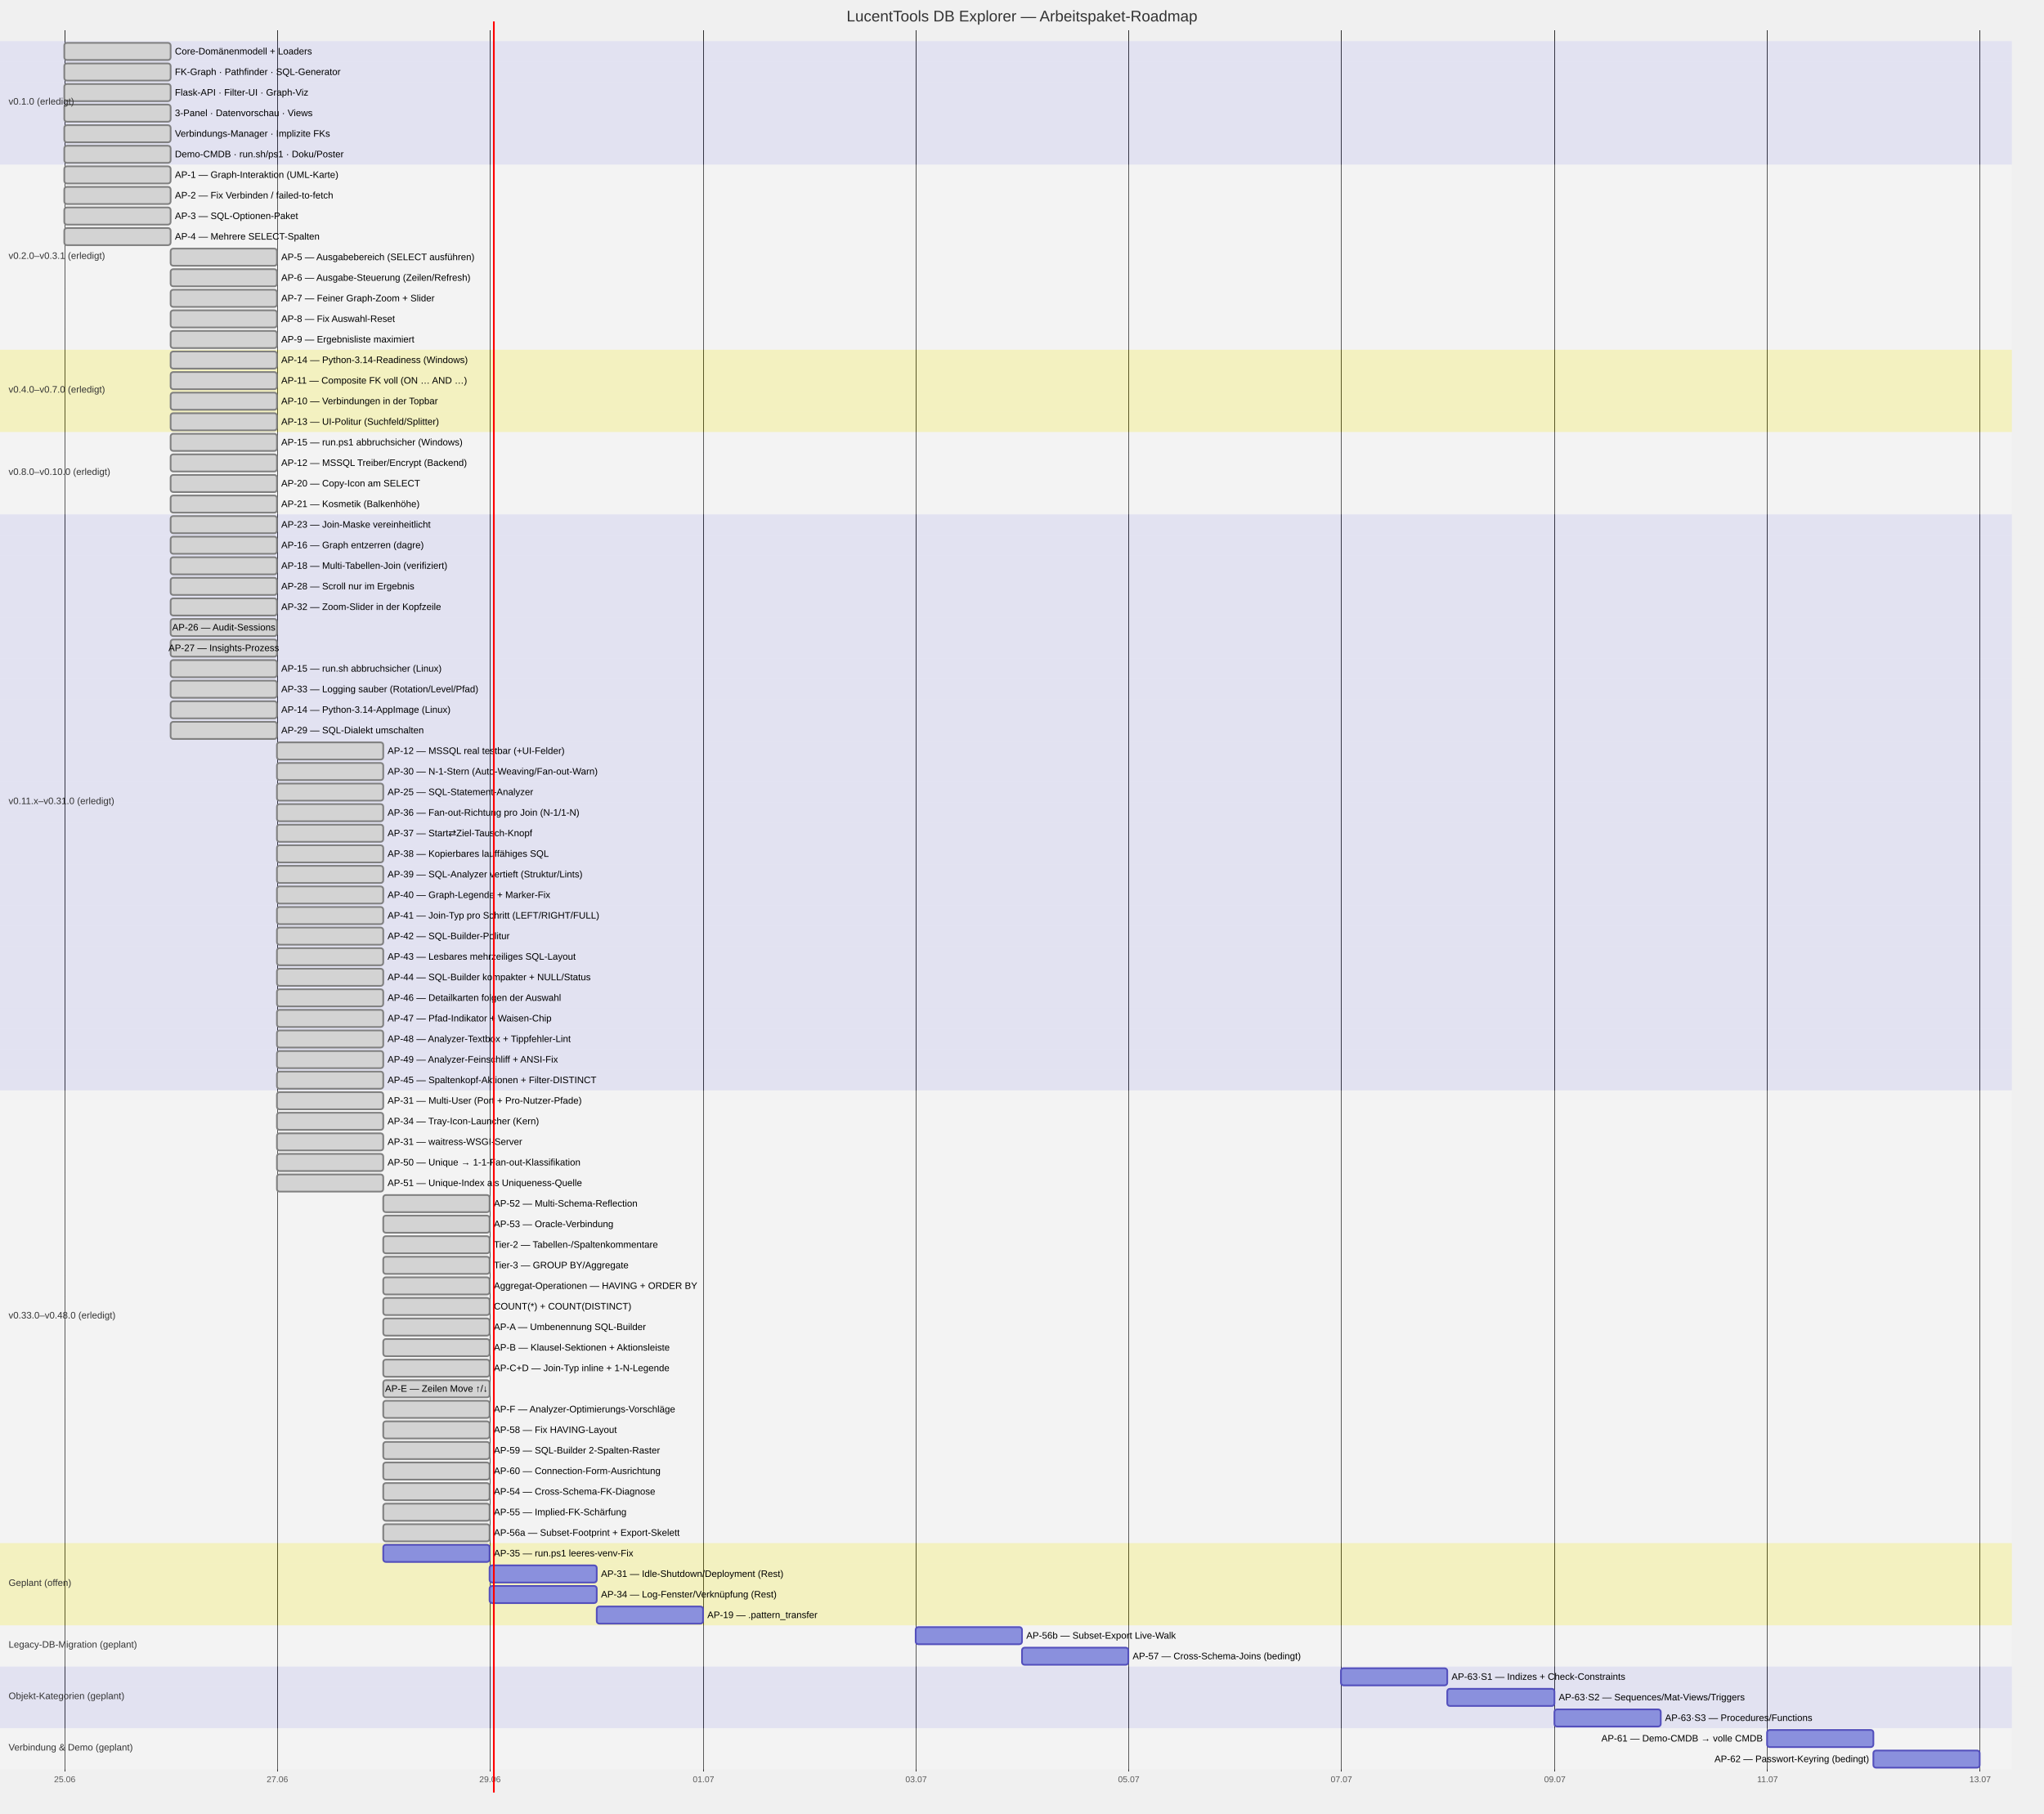
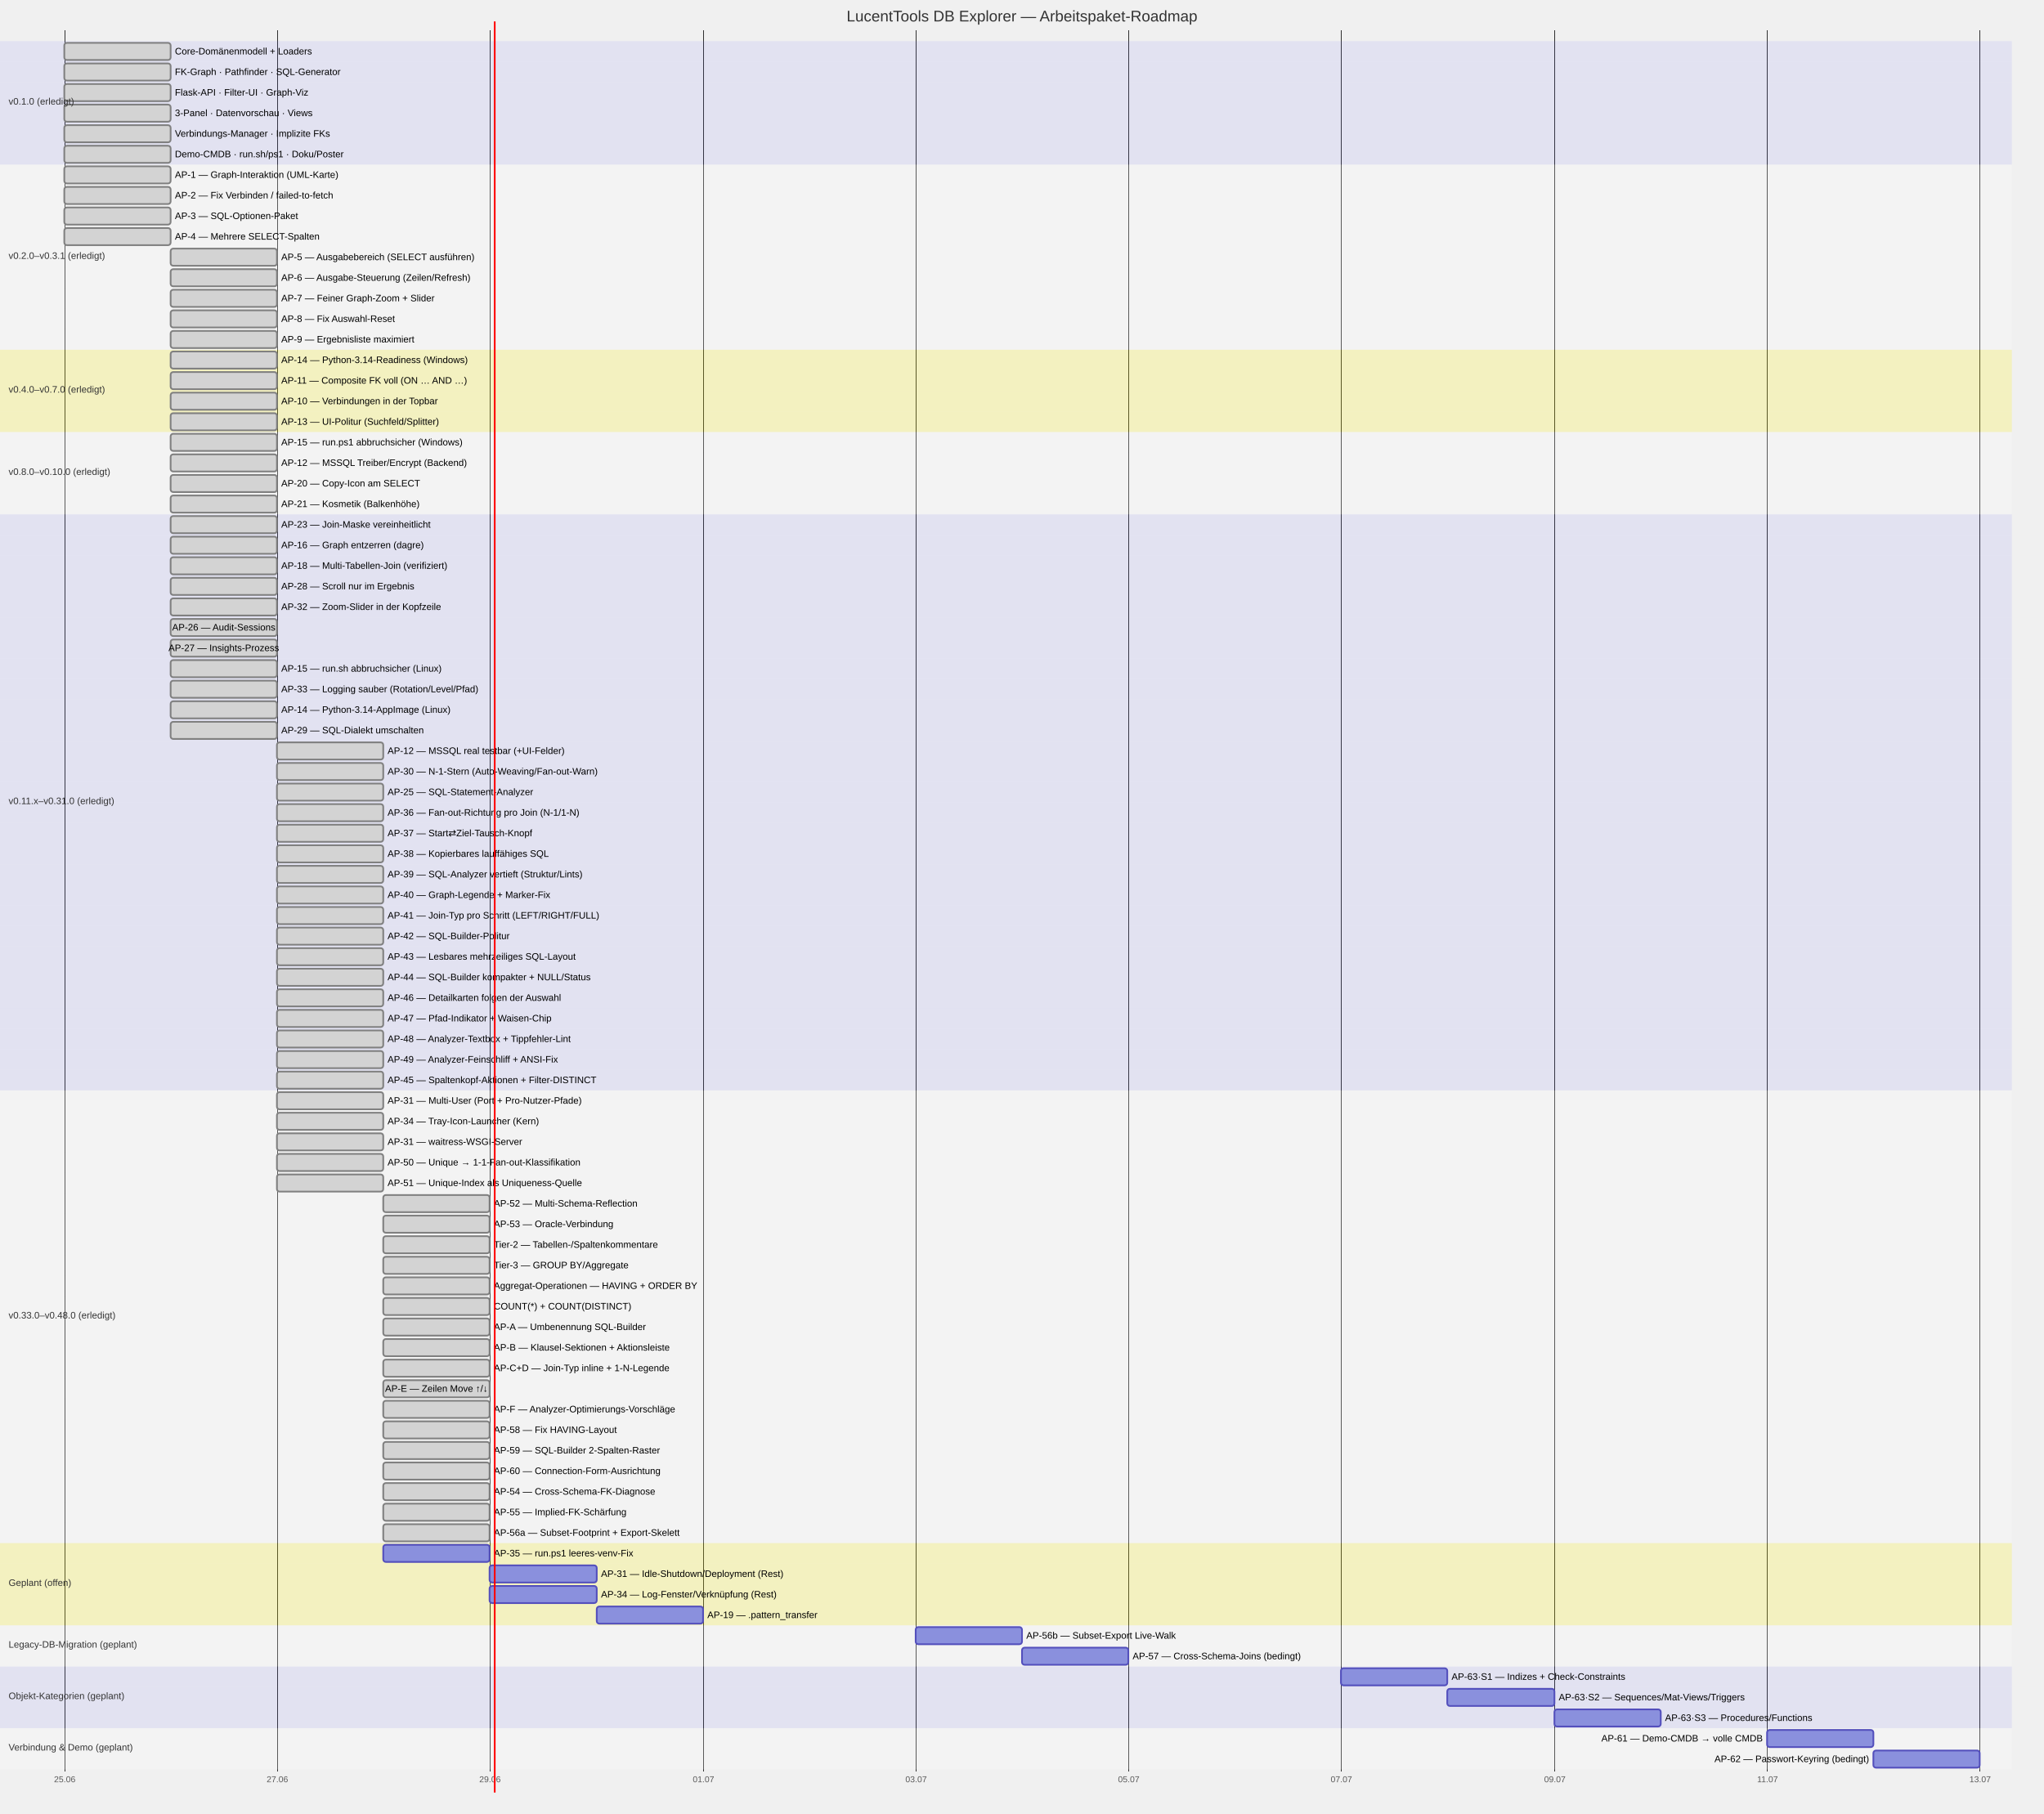
<svg xmlns="http://www.w3.org/2000/svg" id="my-svg" width="2384" viewBox="0 0 2384 2116" style="max-width: 2384px; background-color: transparent;" role="graphics-document document" aria-roledescription="gantt">
  <style>#my-svg{font-family:"trebuchet ms",verdana,arial,sans-serif;font-size:16px;fill:#333;}@keyframes edge-animation-frame{from{stroke-dashoffset:0;}}@keyframes dash{to{stroke-dashoffset:0;}}#my-svg .edge-animation-slow{stroke-dasharray:9,5!important;stroke-dashoffset:900;animation:dash 50s linear infinite;stroke-linecap:round;}#my-svg .edge-animation-fast{stroke-dasharray:9,5!important;stroke-dashoffset:900;animation:dash 20s linear infinite;stroke-linecap:round;}#my-svg .error-icon{fill:#552222;}#my-svg .error-text{fill:#552222;stroke:#552222;}#my-svg .edge-thickness-normal{stroke-width:1px;}#my-svg .edge-thickness-thick{stroke-width:3.5px;}#my-svg .edge-pattern-solid{stroke-dasharray:0;}#my-svg .edge-thickness-invisible{stroke-width:0;fill:none;}#my-svg .edge-pattern-dashed{stroke-dasharray:3;}#my-svg .edge-pattern-dotted{stroke-dasharray:2;}#my-svg .marker{fill:#333333;stroke:#333333;}#my-svg .marker.cross{stroke:#333333;}#my-svg svg{font-family:"trebuchet ms",verdana,arial,sans-serif;font-size:16px;}#my-svg p{margin:0;}#my-svg .mermaid-main-font{font-family:"trebuchet ms",verdana,arial,sans-serif;}#my-svg .exclude-range{fill:#eeeeee;}#my-svg .section{stroke:none;opacity:0.2;}#my-svg .section0{fill:rgba(102, 102, 255, 0.49);}#my-svg .section2{fill:#fff400;}#my-svg .section1,#my-svg .section3{fill:white;opacity:0.2;}#my-svg .sectionTitle0{fill:#333;}#my-svg .sectionTitle1{fill:#333;}#my-svg .sectionTitle2{fill:#333;}#my-svg .sectionTitle3{fill:#333;}#my-svg .sectionTitle{text-anchor:start;font-family:"trebuchet ms",verdana,arial,sans-serif;}#my-svg .grid .tick{stroke:lightgrey;opacity:0.8;shape-rendering:crispEdges;}#my-svg .grid .tick text{font-family:"trebuchet ms",verdana,arial,sans-serif;fill:#333;}#my-svg .grid path{stroke-width:0;}#my-svg .today{fill:none;stroke:red;stroke-width:2px;}#my-svg .task{stroke-width:2;}#my-svg .taskText{text-anchor:middle;font-family:"trebuchet ms",verdana,arial,sans-serif;}#my-svg .taskTextOutsideRight{fill:black;text-anchor:start;font-family:"trebuchet ms",verdana,arial,sans-serif;}#my-svg .taskTextOutsideLeft{fill:black;text-anchor:end;}#my-svg .task.clickable{cursor:pointer;}#my-svg .taskText.clickable{cursor:pointer;fill:#003163!important;font-weight:bold;}#my-svg .taskTextOutsideLeft.clickable{cursor:pointer;fill:#003163!important;font-weight:bold;}#my-svg .taskTextOutsideRight.clickable{cursor:pointer;fill:#003163!important;font-weight:bold;}#my-svg .taskText0,#my-svg .taskText1,#my-svg .taskText2,#my-svg .taskText3{fill:white;}#my-svg .task0,#my-svg .task1,#my-svg .task2,#my-svg .task3{fill:#8a90dd;stroke:#534fbc;}#my-svg .taskTextOutside0,#my-svg .taskTextOutside2{fill:black;}#my-svg .taskTextOutside1,#my-svg .taskTextOutside3{fill:black;}#my-svg .active0,#my-svg .active1,#my-svg .active2,#my-svg .active3{fill:#bfc7ff;stroke:#534fbc;}#my-svg .activeText0,#my-svg .activeText1,#my-svg .activeText2,#my-svg .activeText3{fill:black!important;}#my-svg .done0,#my-svg .done1,#my-svg .done2,#my-svg .done3{stroke:grey;fill:lightgrey;stroke-width:2;}#my-svg .doneText0,#my-svg .doneText1,#my-svg .doneText2,#my-svg .doneText3{fill:black!important;}#my-svg .doneText0.taskTextOutsideLeft,#my-svg .doneText0.taskTextOutsideRight,#my-svg .doneText1.taskTextOutsideLeft,#my-svg .doneText1.taskTextOutsideRight,#my-svg .doneText2.taskTextOutsideLeft,#my-svg .doneText2.taskTextOutsideRight,#my-svg .doneText3.taskTextOutsideLeft,#my-svg .doneText3.taskTextOutsideRight{fill:black!important;}#my-svg .crit0,#my-svg .crit1,#my-svg .crit2,#my-svg .crit3{stroke:#ff8888;fill:red;stroke-width:2;}#my-svg .activeCrit0,#my-svg .activeCrit1,#my-svg .activeCrit2,#my-svg .activeCrit3{stroke:#ff8888;fill:#bfc7ff;stroke-width:2;}#my-svg .doneCrit0,#my-svg .doneCrit1,#my-svg .doneCrit2,#my-svg .doneCrit3{stroke:#ff8888;fill:lightgrey;stroke-width:2;cursor:pointer;shape-rendering:crispEdges;}#my-svg .milestone{transform:rotate(45deg) scale(0.8,0.8);}#my-svg .milestoneText{font-style:italic;}#my-svg .doneCritText0,#my-svg .doneCritText1,#my-svg .doneCritText2,#my-svg .doneCritText3{fill:black!important;}#my-svg .doneCritText0.taskTextOutsideLeft,#my-svg .doneCritText0.taskTextOutsideRight,#my-svg .doneCritText1.taskTextOutsideLeft,#my-svg .doneCritText1.taskTextOutsideRight,#my-svg .doneCritText2.taskTextOutsideLeft,#my-svg .doneCritText2.taskTextOutsideRight,#my-svg .doneCritText3.taskTextOutsideLeft,#my-svg .doneCritText3.taskTextOutsideRight{fill:black!important;}#my-svg .vert{stroke:navy;}#my-svg .vertText{font-size:15px;text-anchor:middle;fill:navy!important;}#my-svg .activeCritText0,#my-svg .activeCritText1,#my-svg .activeCritText2,#my-svg .activeCritText3{fill:black!important;}#my-svg .titleText{text-anchor:middle;font-size:18px;fill:#333;font-family:"trebuchet ms",verdana,arial,sans-serif;}#my-svg .node .neo-node{stroke:#9370DB;}#my-svg [data-look="neo"].node rect,#my-svg [data-look="neo"].cluster rect,#my-svg [data-look="neo"].node polygon{stroke:#9370DB;filter:drop-shadow(1px 2px 2px rgba(185, 185, 185, 1));}#my-svg [data-look="neo"].node path{stroke:#9370DB;stroke-width:1px;}#my-svg [data-look="neo"].node .outer-path{filter:drop-shadow(1px 2px 2px rgba(185, 185, 185, 1));}#my-svg [data-look="neo"].node .neo-line path{stroke:#9370DB;filter:none;}#my-svg [data-look="neo"].node circle{stroke:#9370DB;filter:drop-shadow(1px 2px 2px rgba(185, 185, 185, 1));}#my-svg [data-look="neo"].node circle .state-start{fill:#000000;}#my-svg [data-look="neo"].icon-shape .icon{fill:#9370DB;filter:drop-shadow(1px 2px 2px rgba(185, 185, 185, 1));}#my-svg [data-look="neo"].icon-shape .icon-neo path{stroke:#9370DB;filter:drop-shadow(1px 2px 2px rgba(185, 185, 185, 1));}#my-svg :root{--mermaid-font-family:"trebuchet ms",verdana,arial,sans-serif;}</style>
  <g />
  <g class="grid" transform="translate(75, 2066)" fill="none" font-size="10" font-family="sans-serif" text-anchor="middle">
    <path class="domain" stroke="currentColor" d="M0.5,-2031V0.5H2234.5V-2031" />
    <g class="tick" opacity="1" transform="translate(0.5,0)">
      <line stroke="currentColor" y2="-2031" />
      <text fill="#000" y="3" dy="1em" stroke="none" font-size="10" style="text-anchor: middle;"> 25.06</text>
    </g>
    <g class="tick" opacity="1" transform="translate(248.5,0)">
      <line stroke="currentColor" y2="-2031" />
      <text fill="#000" y="3" dy="1em" stroke="none" font-size="10" style="text-anchor: middle;"> 27.06</text>
    </g>
    <g class="tick" opacity="1" transform="translate(496.5,0)">
      <line stroke="currentColor" y2="-2031" />
      <text fill="#000" y="3" dy="1em" stroke="none" font-size="10" style="text-anchor: middle;"> 29.06</text>
    </g>
    <g class="tick" opacity="1" transform="translate(745.5,0)">
      <line stroke="currentColor" y2="-2031" />
      <text fill="#000" y="3" dy="1em" stroke="none" font-size="10" style="text-anchor: middle;"> 01.07</text>
    </g>
    <g class="tick" opacity="1" transform="translate(993.5,0)">
      <line stroke="currentColor" y2="-2031" />
      <text fill="#000" y="3" dy="1em" stroke="none" font-size="10" style="text-anchor: middle;"> 03.07</text>
    </g>
    <g class="tick" opacity="1" transform="translate(1241.5,0)">
      <line stroke="currentColor" y2="-2031" />
      <text fill="#000" y="3" dy="1em" stroke="none" font-size="10" style="text-anchor: middle;"> 05.07</text>
    </g>
    <g class="tick" opacity="1" transform="translate(1489.5,0)">
      <line stroke="currentColor" y2="-2031" />
      <text fill="#000" y="3" dy="1em" stroke="none" font-size="10" style="text-anchor: middle;"> 07.07</text>
    </g>
    <g class="tick" opacity="1" transform="translate(1738.5,0)">
      <line stroke="currentColor" y2="-2031" />
      <text fill="#000" y="3" dy="1em" stroke="none" font-size="10" style="text-anchor: middle;"> 09.07</text>
    </g>
    <g class="tick" opacity="1" transform="translate(1986.5,0)">
      <line stroke="currentColor" y2="-2031" />
      <text fill="#000" y="3" dy="1em" stroke="none" font-size="10" style="text-anchor: middle;"> 11.07</text>
    </g>
    <g class="tick" opacity="1" transform="translate(2234.5,0)">
      <line stroke="currentColor" y2="-2031" />
      <text fill="#000" y="3" dy="1em" stroke="none" font-size="10" style="text-anchor: middle;"> 13.07</text>
    </g>
  </g>
  <g>
    <rect x="0" y="48" width="2346.5" height="24" class="section section0" />
    <rect x="0" y="72" width="2346.5" height="24" class="section section0" />
    <rect x="0" y="96" width="2346.5" height="24" class="section section0" />
    <rect x="0" y="120" width="2346.5" height="24" class="section section0" />
    <rect x="0" y="144" width="2346.5" height="24" class="section section0" />
    <rect x="0" y="168" width="2346.5" height="24" class="section section0" />
    <rect x="0" y="192" width="2346.5" height="24" class="section section1" />
    <rect x="0" y="216" width="2346.5" height="24" class="section section1" />
    <rect x="0" y="240" width="2346.5" height="24" class="section section1" />
    <rect x="0" y="264" width="2346.5" height="24" class="section section1" />
    <rect x="0" y="288" width="2346.5" height="24" class="section section1" />
    <rect x="0" y="312" width="2346.5" height="24" class="section section1" />
    <rect x="0" y="336" width="2346.5" height="24" class="section section1" />
    <rect x="0" y="360" width="2346.5" height="24" class="section section1" />
    <rect x="0" y="384" width="2346.5" height="24" class="section section1" />
    <rect x="0" y="408" width="2346.5" height="24" class="section section2" />
    <rect x="0" y="432" width="2346.5" height="24" class="section section2" />
    <rect x="0" y="456" width="2346.5" height="24" class="section section2" />
    <rect x="0" y="480" width="2346.5" height="24" class="section section2" />
    <rect x="0" y="504" width="2346.5" height="24" class="section section3" />
    <rect x="0" y="528" width="2346.5" height="24" class="section section3" />
    <rect x="0" y="552" width="2346.5" height="24" class="section section3" />
    <rect x="0" y="576" width="2346.5" height="24" class="section section3" />
    <rect x="0" y="600" width="2346.5" height="24" class="section section0" />
    <rect x="0" y="624" width="2346.5" height="24" class="section section0" />
    <rect x="0" y="648" width="2346.5" height="24" class="section section0" />
    <rect x="0" y="672" width="2346.5" height="24" class="section section0" />
    <rect x="0" y="696" width="2346.5" height="24" class="section section0" />
    <rect x="0" y="720" width="2346.5" height="24" class="section section0" />
    <rect x="0" y="744" width="2346.5" height="24" class="section section0" />
    <rect x="0" y="768" width="2346.5" height="24" class="section section0" />
    <rect x="0" y="792" width="2346.5" height="24" class="section section0" />
    <rect x="0" y="816" width="2346.5" height="24" class="section section0" />
    <rect x="0" y="840" width="2346.5" height="24" class="section section0" />
    <rect x="0" y="864" width="2346.5" height="24" class="section section0" />
    <rect x="0" y="888" width="2346.5" height="24" class="section section0" />
    <rect x="0" y="912" width="2346.5" height="24" class="section section0" />
    <rect x="0" y="936" width="2346.5" height="24" class="section section0" />
    <rect x="0" y="960" width="2346.5" height="24" class="section section0" />
    <rect x="0" y="984" width="2346.5" height="24" class="section section0" />
    <rect x="0" y="1008" width="2346.5" height="24" class="section section0" />
    <rect x="0" y="1032" width="2346.5" height="24" class="section section0" />
    <rect x="0" y="1056" width="2346.5" height="24" class="section section0" />
    <rect x="0" y="1080" width="2346.5" height="24" class="section section0" />
    <rect x="0" y="1104" width="2346.5" height="24" class="section section0" />
    <rect x="0" y="1128" width="2346.5" height="24" class="section section0" />
    <rect x="0" y="1152" width="2346.5" height="24" class="section section0" />
    <rect x="0" y="1176" width="2346.5" height="24" class="section section0" />
    <rect x="0" y="1200" width="2346.5" height="24" class="section section0" />
    <rect x="0" y="1224" width="2346.5" height="24" class="section section0" />
    <rect x="0" y="1248" width="2346.5" height="24" class="section section0" />
    <rect x="0" y="1272" width="2346.5" height="24" class="section section1" />
    <rect x="0" y="1296" width="2346.5" height="24" class="section section1" />
    <rect x="0" y="1320" width="2346.5" height="24" class="section section1" />
    <rect x="0" y="1344" width="2346.5" height="24" class="section section1" />
    <rect x="0" y="1368" width="2346.5" height="24" class="section section1" />
    <rect x="0" y="1392" width="2346.5" height="24" class="section section1" />
    <rect x="0" y="1416" width="2346.5" height="24" class="section section1" />
    <rect x="0" y="1440" width="2346.5" height="24" class="section section1" />
    <rect x="0" y="1464" width="2346.5" height="24" class="section section1" />
    <rect x="0" y="1488" width="2346.5" height="24" class="section section1" />
    <rect x="0" y="1512" width="2346.5" height="24" class="section section1" />
    <rect x="0" y="1536" width="2346.5" height="24" class="section section1" />
    <rect x="0" y="1560" width="2346.5" height="24" class="section section1" />
    <rect x="0" y="1584" width="2346.5" height="24" class="section section1" />
    <rect x="0" y="1608" width="2346.5" height="24" class="section section1" />
    <rect x="0" y="1632" width="2346.5" height="24" class="section section1" />
    <rect x="0" y="1656" width="2346.5" height="24" class="section section1" />
    <rect x="0" y="1680" width="2346.5" height="24" class="section section1" />
    <rect x="0" y="1704" width="2346.5" height="24" class="section section1" />
    <rect x="0" y="1728" width="2346.5" height="24" class="section section1" />
    <rect x="0" y="1752" width="2346.5" height="24" class="section section1" />
    <rect x="0" y="1776" width="2346.5" height="24" class="section section1" />
    <rect x="0" y="1800" width="2346.5" height="24" class="section section2" />
    <rect x="0" y="1824" width="2346.5" height="24" class="section section2" />
    <rect x="0" y="1848" width="2346.5" height="24" class="section section2" />
    <rect x="0" y="1872" width="2346.5" height="24" class="section section2" />
    <rect x="0" y="1896" width="2346.5" height="24" class="section section3" />
    <rect x="0" y="1920" width="2346.5" height="24" class="section section3" />
    <rect x="0" y="1944" width="2346.5" height="24" class="section section0" />
    <rect x="0" y="1968" width="2346.5" height="24" class="section section0" />
    <rect x="0" y="1992" width="2346.5" height="24" class="section section0" />
    <rect x="0" y="2016" width="2346.5" height="24" class="section section1" />
    <rect x="0" y="2040" width="2346.5" height="24" class="section section1" />
  </g>
  <g>
    <rect id="my-svg-d1" rx="3" ry="3" x="75" y="50" width="124" height="20" transform-origin="137px 60px" class="task done0" />
    <rect id="my-svg-d2" rx="3" ry="3" x="75" y="74" width="124" height="20" transform-origin="137px 84px" class="task done0" />
    <rect id="my-svg-d3" rx="3" ry="3" x="75" y="98" width="124" height="20" transform-origin="137px 108px" class="task done0" />
    <rect id="my-svg-d4" rx="3" ry="3" x="75" y="122" width="124" height="20" transform-origin="137px 132px" class="task done0" />
    <rect id="my-svg-d5" rx="3" ry="3" x="75" y="146" width="124" height="20" transform-origin="137px 156px" class="task done0" />
    <rect id="my-svg-d6" rx="3" ry="3" x="75" y="170" width="124" height="20" transform-origin="137px 180px" class="task done0" />
    <rect id="my-svg-a1" rx="3" ry="3" x="75" y="194" width="124" height="20" transform-origin="137px 204px" class="task done1" />
    <rect id="my-svg-a2" rx="3" ry="3" x="75" y="218" width="124" height="20" transform-origin="137px 228px" class="task done1" />
    <rect id="my-svg-a3" rx="3" ry="3" x="75" y="242" width="124" height="20" transform-origin="137px 252px" class="task done1" />
    <rect id="my-svg-a4" rx="3" ry="3" x="75" y="266" width="124" height="20" transform-origin="137px 276px" class="task done1" />
    <rect id="my-svg-a5" rx="3" ry="3" x="199" y="290" width="124" height="20" transform-origin="261px 300px" class="task done1" />
    <rect id="my-svg-a6" rx="3" ry="3" x="199" y="314" width="124" height="20" transform-origin="261px 324px" class="task done1" />
    <rect id="my-svg-a7" rx="3" ry="3" x="199" y="338" width="124" height="20" transform-origin="261px 348px" class="task done1" />
    <rect id="my-svg-a8" rx="3" ry="3" x="199" y="362" width="124" height="20" transform-origin="261px 372px" class="task done1" />
    <rect id="my-svg-a9" rx="3" ry="3" x="199" y="386" width="124" height="20" transform-origin="261px 396px" class="task done1" />
    <rect id="my-svg-b1" rx="3" ry="3" x="199" y="410" width="124" height="20" transform-origin="261px 420px" class="task done2" />
    <rect id="my-svg-b2" rx="3" ry="3" x="199" y="434" width="124" height="20" transform-origin="261px 444px" class="task done2" />
    <rect id="my-svg-b3" rx="3" ry="3" x="199" y="458" width="124" height="20" transform-origin="261px 468px" class="task done2" />
    <rect id="my-svg-b4" rx="3" ry="3" x="199" y="482" width="124" height="20" transform-origin="261px 492px" class="task done2" />
    <rect id="my-svg-c1" rx="3" ry="3" x="199" y="506" width="124" height="20" transform-origin="261px 516px" class="task done3" />
    <rect id="my-svg-c2" rx="3" ry="3" x="199" y="530" width="124" height="20" transform-origin="261px 540px" class="task done3" />
    <rect id="my-svg-c3" rx="3" ry="3" x="199" y="554" width="124" height="20" transform-origin="261px 564px" class="task done3" />
    <rect id="my-svg-c4" rx="3" ry="3" x="199" y="578" width="124" height="20" transform-origin="261px 588px" class="task done3" />
    <rect id="my-svg-e1" rx="3" ry="3" x="199" y="602" width="124" height="20" transform-origin="261px 612px" class="task done0" />
    <rect id="my-svg-e2" rx="3" ry="3" x="199" y="626" width="124" height="20" transform-origin="261px 636px" class="task done0" />
    <rect id="my-svg-e3" rx="3" ry="3" x="199" y="650" width="124" height="20" transform-origin="261px 660px" class="task done0" />
    <rect id="my-svg-e4" rx="3" ry="3" x="199" y="674" width="124" height="20" transform-origin="261px 684px" class="task done0" />
    <rect id="my-svg-e5" rx="3" ry="3" x="199" y="698" width="124" height="20" transform-origin="261px 708px" class="task done0" />
    <rect id="my-svg-e6" rx="3" ry="3" x="199" y="722" width="124" height="20" transform-origin="261px 732px" class="task done0" />
    <rect id="my-svg-e7" rx="3" ry="3" x="199" y="746" width="124" height="20" transform-origin="261px 756px" class="task done0" />
    <rect id="my-svg-e8" rx="3" ry="3" x="199" y="770" width="124" height="20" transform-origin="261px 780px" class="task done0" />
    <rect id="my-svg-e9" rx="3" ry="3" x="199" y="794" width="124" height="20" transform-origin="261px 804px" class="task done0" />
    <rect id="my-svg-e10" rx="3" ry="3" x="199" y="818" width="124" height="20" transform-origin="261px 828px" class="task done0" />
    <rect id="my-svg-e11" rx="3" ry="3" x="199" y="842" width="124" height="20" transform-origin="261px 852px" class="task done0" />
    <rect id="my-svg-e12" rx="3" ry="3" x="323" y="866" width="124" height="20" transform-origin="385px 876px" class="task done0" />
    <rect id="my-svg-e13" rx="3" ry="3" x="323" y="890" width="124" height="20" transform-origin="385px 900px" class="task done0" />
    <rect id="my-svg-e14" rx="3" ry="3" x="323" y="914" width="124" height="20" transform-origin="385px 924px" class="task done0" />
    <rect id="my-svg-e15" rx="3" ry="3" x="323" y="938" width="124" height="20" transform-origin="385px 948px" class="task done0" />
    <rect id="my-svg-e16" rx="3" ry="3" x="323" y="962" width="124" height="20" transform-origin="385px 972px" class="task done0" />
    <rect id="my-svg-e17" rx="3" ry="3" x="323" y="986" width="124" height="20" transform-origin="385px 996px" class="task done0" />
    <rect id="my-svg-e18" rx="3" ry="3" x="323" y="1010" width="124" height="20" transform-origin="385px 1020px" class="task done0" />
    <rect id="my-svg-e19" rx="3" ry="3" x="323" y="1034" width="124" height="20" transform-origin="385px 1044px" class="task done0" />
    <rect id="my-svg-e20" rx="3" ry="3" x="323" y="1058" width="124" height="20" transform-origin="385px 1068px" class="task done0" />
    <rect id="my-svg-e21" rx="3" ry="3" x="323" y="1082" width="124" height="20" transform-origin="385px 1092px" class="task done0" />
    <rect id="my-svg-e22" rx="3" ry="3" x="323" y="1106" width="124" height="20" transform-origin="385px 1116px" class="task done0" />
    <rect id="my-svg-e23" rx="3" ry="3" x="323" y="1130" width="124" height="20" transform-origin="385px 1140px" class="task done0" />
    <rect id="my-svg-e24" rx="3" ry="3" x="323" y="1154" width="124" height="20" transform-origin="385px 1164px" class="task done0" />
    <rect id="my-svg-e25" rx="3" ry="3" x="323" y="1178" width="124" height="20" transform-origin="385px 1188px" class="task done0" />
    <rect id="my-svg-e26" rx="3" ry="3" x="323" y="1202" width="124" height="20" transform-origin="385px 1212px" class="task done0" />
    <rect id="my-svg-e27" rx="3" ry="3" x="323" y="1226" width="124" height="20" transform-origin="385px 1236px" class="task done0" />
    <rect id="my-svg-e28" rx="3" ry="3" x="323" y="1250" width="124" height="20" transform-origin="385px 1260px" class="task done0" />
    <rect id="my-svg-f1" rx="3" ry="3" x="323" y="1274" width="124" height="20" transform-origin="385px 1284px" class="task done1" />
    <rect id="my-svg-f2" rx="3" ry="3" x="323" y="1298" width="124" height="20" transform-origin="385px 1308px" class="task done1" />
    <rect id="my-svg-f3" rx="3" ry="3" x="323" y="1322" width="124" height="20" transform-origin="385px 1332px" class="task done1" />
    <rect id="my-svg-f4" rx="3" ry="3" x="323" y="1346" width="124" height="20" transform-origin="385px 1356px" class="task done1" />
    <rect id="my-svg-f5" rx="3" ry="3" x="323" y="1370" width="124" height="20" transform-origin="385px 1380px" class="task done1" />
    <rect id="my-svg-f6" rx="3" ry="3" x="447" y="1394" width="124" height="20" transform-origin="509px 1404px" class="task done1" />
    <rect id="my-svg-f7" rx="3" ry="3" x="447" y="1418" width="124" height="20" transform-origin="509px 1428px" class="task done1" />
    <rect id="my-svg-f8" rx="3" ry="3" x="447" y="1442" width="124" height="20" transform-origin="509px 1452px" class="task done1" />
    <rect id="my-svg-f9" rx="3" ry="3" x="447" y="1466" width="124" height="20" transform-origin="509px 1476px" class="task done1" />
    <rect id="my-svg-f10" rx="3" ry="3" x="447" y="1490" width="124" height="20" transform-origin="509px 1500px" class="task done1" />
    <rect id="my-svg-f11" rx="3" ry="3" x="447" y="1514" width="124" height="20" transform-origin="509px 1524px" class="task done1" />
    <rect id="my-svg-f12" rx="3" ry="3" x="447" y="1538" width="124" height="20" transform-origin="509px 1548px" class="task done1" />
    <rect id="my-svg-f13" rx="3" ry="3" x="447" y="1562" width="124" height="20" transform-origin="509px 1572px" class="task done1" />
    <rect id="my-svg-f14" rx="3" ry="3" x="447" y="1586" width="124" height="20" transform-origin="509px 1596px" class="task done1" />
    <rect id="my-svg-f15" rx="3" ry="3" x="447" y="1610" width="124" height="20" transform-origin="509px 1620px" class="task done1" />
    <rect id="my-svg-f16" rx="3" ry="3" x="447" y="1634" width="124" height="20" transform-origin="509px 1644px" class="task done1" />
    <rect id="my-svg-f17" rx="3" ry="3" x="447" y="1658" width="124" height="20" transform-origin="509px 1668px" class="task done1" />
    <rect id="my-svg-f18" rx="3" ry="3" x="447" y="1682" width="124" height="20" transform-origin="509px 1692px" class="task done1" />
    <rect id="my-svg-f19" rx="3" ry="3" x="447" y="1706" width="124" height="20" transform-origin="509px 1716px" class="task done1" />
    <rect id="my-svg-f20" rx="3" ry="3" x="447" y="1730" width="124" height="20" transform-origin="509px 1740px" class="task done1" />
    <rect id="my-svg-f21" rx="3" ry="3" x="447" y="1754" width="124" height="20" transform-origin="509px 1764px" class="task done1" />
    <rect id="my-svg-f22" rx="3" ry="3" x="447" y="1778" width="124" height="20" transform-origin="509px 1788px" class="task done1" />
    <rect id="my-svg-p3" rx="3" ry="3" x="447" y="1802" width="124" height="20" transform-origin="509px 1812px" class="task task2" />
    <rect id="my-svg-p5" rx="3" ry="3" x="571" y="1826" width="125" height="20" transform-origin="633.5px 1836px" class="task task2" />
    <rect id="my-svg-p6" rx="3" ry="3" x="571" y="1850" width="125" height="20" transform-origin="633.5px 1860px" class="task task2" />
    <rect id="my-svg-p11" rx="3" ry="3" x="696" y="1874" width="124" height="20" transform-origin="758px 1884px" class="task task2" />
    <rect id="my-svg-p22" rx="3" ry="3" x="1068" y="1898" width="124" height="20" transform-origin="1130px 1908px" class="task task3" />
    <rect id="my-svg-p23" rx="3" ry="3" x="1192" y="1922" width="124" height="20" transform-origin="1254px 1932px" class="task task3" />
    <rect id="my-svg-p30" rx="3" ry="3" x="1564" y="1946" width="124" height="20" transform-origin="1626px 1956px" class="task task0" />
    <rect id="my-svg-p31" rx="3" ry="3" x="1688" y="1970" width="125" height="20" transform-origin="1750.5px 1980px" class="task task0" />
    <rect id="my-svg-p32" rx="3" ry="3" x="1813" y="1994" width="124" height="20" transform-origin="1875px 2004px" class="task task0" />
    <rect id="my-svg-p41" rx="3" ry="3" x="2061" y="2018" width="124" height="20" transform-origin="2123px 2028px" class="task task1" />
    <rect id="my-svg-p42" rx="3" ry="3" x="2185" y="2042" width="124" height="20" transform-origin="2247px 2052px" class="task task1" />
    <text id="my-svg-d1-text" font-size="11" x="204" y="63.5" class="taskTextOutsideRight taskTextOutside0  doneText0 width-157.0771484375">Core-Domänenmodell + Loaders          </text>
    <text id="my-svg-d2-text" font-size="11" x="204" y="87.5" class="taskTextOutsideRight taskTextOutside0  doneText0 width-191.59716796875">FK-Graph · Pathfinder · SQL-Generator </text>
    <text id="my-svg-d3-text" font-size="11" x="204" y="111.5" class="taskTextOutsideRight taskTextOutside0  doneText0 width-155.171875">Flask-API · Filter-UI · Graph-Viz     </text>
    <text id="my-svg-d4-text" font-size="11" x="204" y="135.5" class="taskTextOutsideRight taskTextOutside0  doneText0 width-158.5380859375">3-Panel · Datenvorschau · Views       </text>
    <text id="my-svg-d5-text" font-size="11" x="204" y="159.5" class="taskTextOutsideRight taskTextOutside0  doneText0 width-179.1416015625">Verbindungs-Manager · Implizite FKs   </text>
    <text id="my-svg-d6-text" font-size="11" x="204" y="183.5" class="taskTextOutsideRight taskTextOutside0  doneText0 width-194.73388671875">Demo-CMDB · run.sh/ps1 · Doku/Poster  </text>
    <text id="my-svg-a1-text" font-size="11" x="204" y="207.5" class="taskTextOutsideRight taskTextOutside1  doneText1 width-187.953125">AP-1 — Graph-Interaktion (UML-Karte)        </text>
    <text id="my-svg-a2-text" font-size="11" x="204" y="231.5" class="taskTextOutsideRight taskTextOutside1  doneText1 width-189.296875">AP-2 — Fix Verbinden / failed-to-fetch      </text>
    <text id="my-svg-a3-text" font-size="11" x="204" y="255.5" class="taskTextOutsideRight taskTextOutside1  doneText1 width-136.41455078125">AP-3 — SQL-Optionen-Paket                   </text>
    <text id="my-svg-a4-text" font-size="11" x="204" y="279.5" class="taskTextOutsideRight taskTextOutside1  doneText1 width-156.21875">AP-4 — Mehrere SELECT-Spalten               </text>
    <text id="my-svg-a5-text" font-size="11" x="328" y="303.5" class="taskTextOutsideRight taskTextOutside1  doneText1 width-212.640625">AP-5 — Ausgabebereich (SELECT ausführen)    </text>
    <text id="my-svg-a6-text" font-size="11" x="328" y="327.5" class="taskTextOutsideRight taskTextOutside1  doneText1 width-214.796875">AP-6 — Ausgabe-Steuerung (Zeilen/Refresh)   </text>
    <text id="my-svg-a7-text" font-size="11" x="328" y="351.5" class="taskTextOutsideRight taskTextOutside1  doneText1 width-173.501953125">AP-7 — Feiner Graph-Zoom + Slider           </text>
    <text id="my-svg-a8-text" font-size="11" x="328" y="375.5" class="taskTextOutsideRight taskTextOutside1  doneText1 width-125.8818359375">AP-8 — Fix Auswahl-Reset                    </text>
    <text id="my-svg-a9-text" font-size="11" x="328" y="399.5" class="taskTextOutsideRight taskTextOutside1  doneText1 width-154.16064453125">AP-9 — Ergebnisliste maximiert              </text>
    <text id="my-svg-b1-text" font-size="11" x="328" y="423.5" class="taskTextOutsideRight taskTextOutside2  doneText2 width-208.53125">AP-14 — Python-3.14-Readiness (Windows)     </text>
    <text id="my-svg-b2-text" font-size="11" x="328" y="447.5" class="taskTextOutsideRight taskTextOutside2  doneText2 width-202.59375">AP-11 — Composite FK voll (ON … AND …)      </text>
    <text id="my-svg-b3-text" font-size="11" x="328" y="471.5" class="taskTextOutsideRight taskTextOutside2  doneText2 width-179.13623046875">AP-10 — Verbindungen in der Topbar          </text>
    <text id="my-svg-b4-text" font-size="11" x="328" y="495.5" class="taskTextOutsideRight taskTextOutside2  doneText2 width-185.84375">AP-13 — UI-Politur (Suchfeld/Splitter)      </text>
    <text id="my-svg-c1-text" font-size="11" x="328" y="519.5" class="taskTextOutsideRight taskTextOutside3  doneText3 width-206.4375">AP-15 — run.ps1 abbruchsicher (Windows)     </text>
    <text id="my-svg-c2-text" font-size="11" x="328" y="543.5" class="taskTextOutsideRight taskTextOutside3  doneText3 width-207.84375">AP-12 — MSSQL Treiber/Encrypt (Backend)     </text>
    <text id="my-svg-c3-text" font-size="11" x="328" y="567.5" class="taskTextOutsideRight taskTextOutside3  doneText3 width-149.162109375">AP-20 — Copy-Icon am SELECT                 </text>
    <text id="my-svg-c4-text" font-size="11" x="328" y="591.5" class="taskTextOutsideRight taskTextOutside3  doneText3 width-155.546875">AP-21 — Kosmetik (Balkenhöhe)               </text>
    <text id="my-svg-e1-text" font-size="11" x="328" y="615.5" class="taskTextOutsideRight taskTextOutside0  doneText0 width-173.287109375">AP-23 — Join-Maske vereinheitlicht          </text>
    <text id="my-svg-e2-text" font-size="11" x="328" y="639.5" class="taskTextOutsideRight taskTextOutside0  doneText0 width-163.109375">AP-16 — Graph entzerren (dagre)             </text>
    <text id="my-svg-e3-text" font-size="11" x="328" y="663.5" class="taskTextOutsideRight taskTextOutside0  doneText0 width-197.640625">AP-18 — Multi-Tabellen-Join (verifiziert)   </text>
    <text id="my-svg-e4-text" font-size="11" x="328" y="687.5" class="taskTextOutsideRight taskTextOutside0  doneText0 width-150.77685546875">AP-28 — Scroll nur im Ergebnis              </text>
    <text id="my-svg-e5-text" font-size="11" x="328" y="711.5" class="taskTextOutsideRight taskTextOutside0  doneText0 width-183.1875">AP-32 — Zoom-Slider in der Kopfzeile        </text>
    <text id="my-svg-e6-text" font-size="11" x="261" y="735.5" class="taskText taskText0  doneText0 width-112.70654296875">AP-26 — Audit-Sessions                      </text>
    <text id="my-svg-e7-text" font-size="11" x="261" y="759.5" class="taskText taskText0  doneText0 width-120.41943359375">AP-27 — Insights-Prozess                    </text>
    <text id="my-svg-e8-text" font-size="11" x="328" y="783.5" class="taskTextOutsideRight taskTextOutside0  doneText0 width-183.75">AP-15 — run.sh abbruchsicher (Linux)        </text>
    <text id="my-svg-e9-text" font-size="11" x="328" y="807.5" class="taskTextOutsideRight taskTextOutside0  doneText0 width-228.703125">AP-33 — Logging sauber (Rotation/Level/Pfad) </text>
    <text id="my-svg-e10-text" font-size="11" x="328" y="831.5" class="taskTextOutsideRight taskTextOutside0  doneText0 width-192.046875">AP-14 — Python-3.14-AppImage (Linux)         </text>
    <text id="my-svg-e11-text" font-size="11" x="328" y="855.5" class="taskTextOutsideRight taskTextOutside0  doneText0 width-159.8125">AP-29 — SQL-Dialekt umschalten               </text>
    <text id="my-svg-e12-text" font-size="11" x="452" y="879.5" class="taskTextOutsideRight taskTextOutside0  doneText0 width-197.984375">AP-12 — MSSQL real testbar (+UI-Felder)      </text>
    <text id="my-svg-e13-text" font-size="11" x="452" y="903.5" class="taskTextOutsideRight taskTextOutside0  doneText0 width-241.125">AP-30 — N-1-Stern (Auto-Weaving/Fan-out-Warn) </text>
    <text id="my-svg-e14-text" font-size="11" x="452" y="927.5" class="taskTextOutsideRight taskTextOutside0  doneText0 width-163.7373046875">AP-25 — SQL-Statement-Analyzer               </text>
    <text id="my-svg-e15-text" font-size="11" x="452" y="951.5" class="taskTextOutsideRight taskTextOutside0  doneText0 width-221.765625">AP-36 — Fan-out-Richtung pro Join (N-1/1-N)  </text>
    <text id="my-svg-e16-text" font-size="11" x="452" y="975.5" class="taskTextOutsideRight taskTextOutside0  doneText0 width-164.2294921875">AP-37 — Start⇄Ziel-Tausch-Knopf              </text>
    <text id="my-svg-e17-text" font-size="11" x="452" y="999.5" class="taskTextOutsideRight taskTextOutside0  doneText0 width-180.388671875">AP-38 — Kopierbares lauffähiges SQL          </text>
    <text id="my-svg-e18-text" font-size="11" x="452" y="1023.5" class="taskTextOutsideRight taskTextOutside0  doneText0 width-229.40625">AP-39 — SQL-Analyzer vertieft (Struktur/Lints) </text>
    <text id="my-svg-e19-text" font-size="11" x="452" y="1047.5" class="taskTextOutsideRight taskTextOutside0  doneText0 width-182.83251953125">AP-40 — Graph-Legende + Marker-Fix           </text>
    <text id="my-svg-e20-text" font-size="11" x="452" y="1071.5" class="taskTextOutsideRight taskTextOutside0  doneText0 width-240.8125">AP-41 — Join-Typ pro Schritt (LEFT/RIGHT/FULL) </text>
    <text id="my-svg-e21-text" font-size="11" x="452" y="1095.5" class="taskTextOutsideRight taskTextOutside0  doneText0 width-137.5693359375">AP-42 — SQL-Builder-Politur                 </text>
    <text id="my-svg-e22-text" font-size="11" x="452" y="1119.5" class="taskTextOutsideRight taskTextOutside0  doneText0 width-210.3369140625">AP-43 — Lesbares mehrzeiliges SQL-Layout      </text>
    <text id="my-svg-e23-text" font-size="11" x="452" y="1143.5" class="taskTextOutsideRight taskTextOutside0  doneText0 width-230.50537109375">AP-44 — SQL-Builder kompakter + NULL/Status </text>
    <text id="my-svg-e24-text" font-size="11" x="452" y="1167.5" class="taskTextOutsideRight taskTextOutside0  doneText0 width-200.8125">AP-46 — Detailkarten folgen der Auswahl       </text>
    <text id="my-svg-e25-text" font-size="11" x="452" y="1191.5" class="taskTextOutsideRight taskTextOutside0  doneText0 width-185.6875">AP-47 — Pfad-Indikator + Waisen-Chip         </text>
    <text id="my-svg-e26-text" font-size="11" x="452" y="1215.5" class="taskTextOutsideRight taskTextOutside0  doneText0 width-214.08056640625">AP-48 — Analyzer-Textbox + Tippfehler-Lint   </text>
    <text id="my-svg-e27-text" font-size="11" x="452" y="1239.5" class="taskTextOutsideRight taskTextOutside0  doneText0 width-192.720703125">AP-49 — Analyzer-Feinschliff + ANSI-Fix       </text>
    <text id="my-svg-e28-text" font-size="11" x="452" y="1263.5" class="taskTextOutsideRight taskTextOutside0  doneText0 width-237.23193359375">AP-45 — Spaltenkopf-Aktionen + Filter-DISTINCT </text>
    <text id="my-svg-f1-text" font-size="11" x="452" y="1287.5" class="taskTextOutsideRight taskTextOutside1  doneText1 width-222.1875">AP-31 — Multi-User (Port + Pro-Nutzer-Pfade) </text>
    <text id="my-svg-f2-text" font-size="11" x="452" y="1311.5" class="taskTextOutsideRight taskTextOutside1  doneText1 width-170.640625">AP-34 — Tray-Icon-Launcher (Kern)            </text>
    <text id="my-svg-f3-text" font-size="11" x="452" y="1335.5" class="taskTextOutsideRight taskTextOutside1  doneText1 width-148.7412109375">AP-31 — waitress-WSGI-Server                 </text>
    <text id="my-svg-f4-text" font-size="11" x="452" y="1359.5" class="taskTextOutsideRight taskTextOutside1  doneText1 width-221.828125">AP-50 — Unique → 1-1-Fan-out-Klassifikation  </text>
    <text id="my-svg-f5-text" font-size="11" x="452" y="1383.5" class="taskTextOutsideRight taskTextOutside1  doneText1 width-219.484375">AP-51 — Unique-Index als Uniqueness-Quelle   </text>
    <text id="my-svg-f6-text" font-size="11" x="576" y="1407.5" class="taskTextOutsideRight taskTextOutside1  doneText1 width-163.328125">AP-52 — Multi-Schema-Reflection              </text>
    <text id="my-svg-f7-text" font-size="11" x="576" y="1431.5" class="taskTextOutsideRight taskTextOutside1  doneText1 width-134.5517578125">AP-53 — Oracle-Verbindung                    </text>
    <text id="my-svg-f8-text" font-size="11" x="576" y="1455.5" class="taskTextOutsideRight taskTextOutside1  doneText1 width-193.84375">Tier-2 — Tabellen-/Spaltenkommentare         </text>
    <text id="my-svg-f9-text" font-size="11" x="576" y="1479.5" class="taskTextOutsideRight taskTextOutside1  doneText1 width-149.234375">Tier-3 — GROUP BY/Aggregate                  </text>
    <text id="my-svg-f10-text" font-size="11" x="576" y="1503.5" class="taskTextOutsideRight taskTextOutside1  doneText1 width-221.72021484375">Aggregat-Operationen — HAVING + ORDER BY     </text>
    <text id="my-svg-f11-text" font-size="11" x="576" y="1527.5" class="taskTextOutsideRight taskTextOutside1  doneText1 width-146.1875">COUNT(*) + COUNT(DISTINCT)                   </text>
    <text id="my-svg-f12-text" font-size="11" x="576" y="1551.5" class="taskTextOutsideRight taskTextOutside1  doneText1 width-168.603515625">AP-A — Umbenennung SQL-Builder               </text>
    <text id="my-svg-f13-text" font-size="11" x="576" y="1575.5" class="taskTextOutsideRight taskTextOutside1  doneText1 width-199.84375">AP-B — Klausel-Sektionen + Aktionsleiste     </text>
    <text id="my-svg-f14-text" font-size="11" x="576" y="1599.5" class="taskTextOutsideRight taskTextOutside1  doneText1 width-196.8125">AP-C+D — Join-Typ inline + 1-N-Legende       </text>
    <text id="my-svg-f15-text" font-size="11" x="509" y="1623.5" class="taskText taskText1  doneText1 width-116.203125">AP-E — Zeilen Move ↑/↓                        </text>
    <text id="my-svg-f16-text" font-size="11" x="576" y="1647.5" class="taskTextOutsideRight taskTextOutside1  doneText1 width-205.015625">AP-F — Analyzer-Optimierungs-Vorschläge      </text>
    <text id="my-svg-f17-text" font-size="11" x="576" y="1671.5" class="taskTextOutsideRight taskTextOutside1  doneText1 width-135.06640625">AP-58 — Fix HAVING-Layout                    </text>
    <text id="my-svg-f18-text" font-size="11" x="576" y="1695.5" class="taskTextOutsideRight taskTextOutside1  doneText1 width-186.22607421875">AP-59 — SQL-Builder 2-Spalten-Raster        </text>
    <text id="my-svg-f19-text" font-size="11" x="576" y="1719.5" class="taskTextOutsideRight taskTextOutside1  doneText1 width-189.626953125">AP-60 — Connection-Form-Ausrichtung         </text>
    <text id="my-svg-f20-text" font-size="11" x="576" y="1743.5" class="taskTextOutsideRight taskTextOutside1  doneText1 width-174">AP-54 — Cross-Schema-FK-Diagnose            </text>
    <text id="my-svg-f21-text" font-size="11" x="576" y="1767.5" class="taskTextOutsideRight taskTextOutside1  doneText1 width-148.806640625">AP-55 — Implied-FK-Schärfung                </text>
    <text id="my-svg-f22-text" font-size="11" x="576" y="1791.5" class="taskTextOutsideRight taskTextOutside1  doneText1 width-214.76806640625">AP-56a — Subset-Footprint + Export-Skelett   </text>
    <text id="my-svg-p3-text" font-size="11" x="576" y="1815.5" class="taskTextOutsideRight taskTextOutside2  width-158.646484375">AP-35 — run.ps1 leeres-venv-Fix             </text>
    <text id="my-svg-p5-text" font-size="11" x="701" y="1839.5" class="taskTextOutsideRight taskTextOutside2  width-210.15625">AP-31 — Idle-Shutdown/Deployment (Rest)     </text>
    <text id="my-svg-p6-text" font-size="11" x="701" y="1863.5" class="taskTextOutsideRight taskTextOutside2  width-200.078125">AP-34 — Log-Fenster/Verknüpfung (Rest)      </text>
    <text id="my-svg-p11-text" font-size="11" x="825" y="1887.5" class="taskTextOutsideRight taskTextOutside2  width-129.57177734375">AP-19 — .pattern_transfer                   </text>
    <text id="my-svg-p22-text" font-size="11" x="1197" y="1911.5" class="taskTextOutsideRight taskTextOutside3  width-168.615234375">AP-56b — Subset-Export Live-Walk </text>
    <text id="my-svg-p23-text" font-size="11" x="1321" y="1935.5" class="taskTextOutsideRight taskTextOutside3  width-187.734375">AP-57 — Cross-Schema-Joins (bedingt)        </text>
    <text id="my-svg-p30-text" font-size="11" x="1693" y="1959.5" class="taskTextOutsideRight taskTextOutside0  width-193.9013671875">AP-63·S1 — Indizes + Check-Constraints      </text>
    <text id="my-svg-p31-text" font-size="11" x="1818" y="1983.5" class="taskTextOutsideRight taskTextOutside0  width-209.80517578125">AP-63·S2 — Sequences/Mat-Views/Triggers     </text>
    <text id="my-svg-p32-text" font-size="11" x="1942" y="2007.5" class="taskTextOutsideRight taskTextOutside0  width-165.53125">AP-63·S3 — Procedures/Functions             </text>
    <text id="my-svg-p41-text" font-size="11" x="2056" y="2031.5" class="taskTextOutsideLeft taskTextOutside1">AP-61 — Demo-CMDB → volle CMDB              </text>
    <text id="my-svg-p42-text" font-size="11" x="2180" y="2055.5" class="taskTextOutsideLeft taskTextOutside1">AP-62 — Passwort-Keyring (bedingt)          </text>
  </g>
  <g>
    <text dy="0em" x="10" y="122" font-size="11" class="sectionTitle sectionTitle0">
      <tspan alignment-baseline="central" x="10">v0.1.0 (erledigt)</tspan>
    </text>
    <text dy="0em" x="10" y="302" font-size="11" class="sectionTitle sectionTitle1">
      <tspan alignment-baseline="central" x="10">v0.2.0–v0.3.1 (erledigt)</tspan>
    </text>
    <text dy="0em" x="10" y="458" font-size="11" class="sectionTitle sectionTitle2">
      <tspan alignment-baseline="central" x="10">v0.4.0–v0.7.0 (erledigt)</tspan>
    </text>
    <text dy="0em" x="10" y="554" font-size="11" class="sectionTitle sectionTitle3">
      <tspan alignment-baseline="central" x="10">v0.8.0–v0.10.0 (erledigt)</tspan>
    </text>
    <text dy="0em" x="10" y="938" font-size="11" class="sectionTitle sectionTitle0">
      <tspan alignment-baseline="central" x="10">v0.11.x–v0.31.0 (erledigt)</tspan>
    </text>
    <text dy="0em" x="10" y="1538" font-size="11" class="sectionTitle sectionTitle1">
      <tspan alignment-baseline="central" x="10">v0.33.0–v0.48.0 (erledigt)</tspan>
    </text>
    <text dy="0em" x="10" y="1850" font-size="11" class="sectionTitle sectionTitle2">
      <tspan alignment-baseline="central" x="10">Geplant (offen)</tspan>
    </text>
    <text dy="0em" x="10" y="1922" font-size="11" class="sectionTitle sectionTitle3">
      <tspan alignment-baseline="central" x="10">Legacy-DB-Migration (geplant)</tspan>
    </text>
    <text dy="0em" x="10" y="1982" font-size="11" class="sectionTitle sectionTitle0">
      <tspan alignment-baseline="central" x="10">Objekt-Kategorien (geplant)</tspan>
    </text>
    <text dy="0em" x="10" y="2042" font-size="11" class="sectionTitle sectionTitle1">
      <tspan alignment-baseline="central" x="10">Verbindung &amp; Demo (geplant)</tspan>
    </text>
  </g>
  <g class="today">
-     <line x1="576" x2="576" y1="25" y2="2091" class="today" />
+     <line x1="577" x2="577" y1="25" y2="2091" class="today" />
  </g>
  <text x="1192" y="25" class="titleText">LucentTools DB Explorer — Arbeitspaket-Roadmap</text>
</svg>
